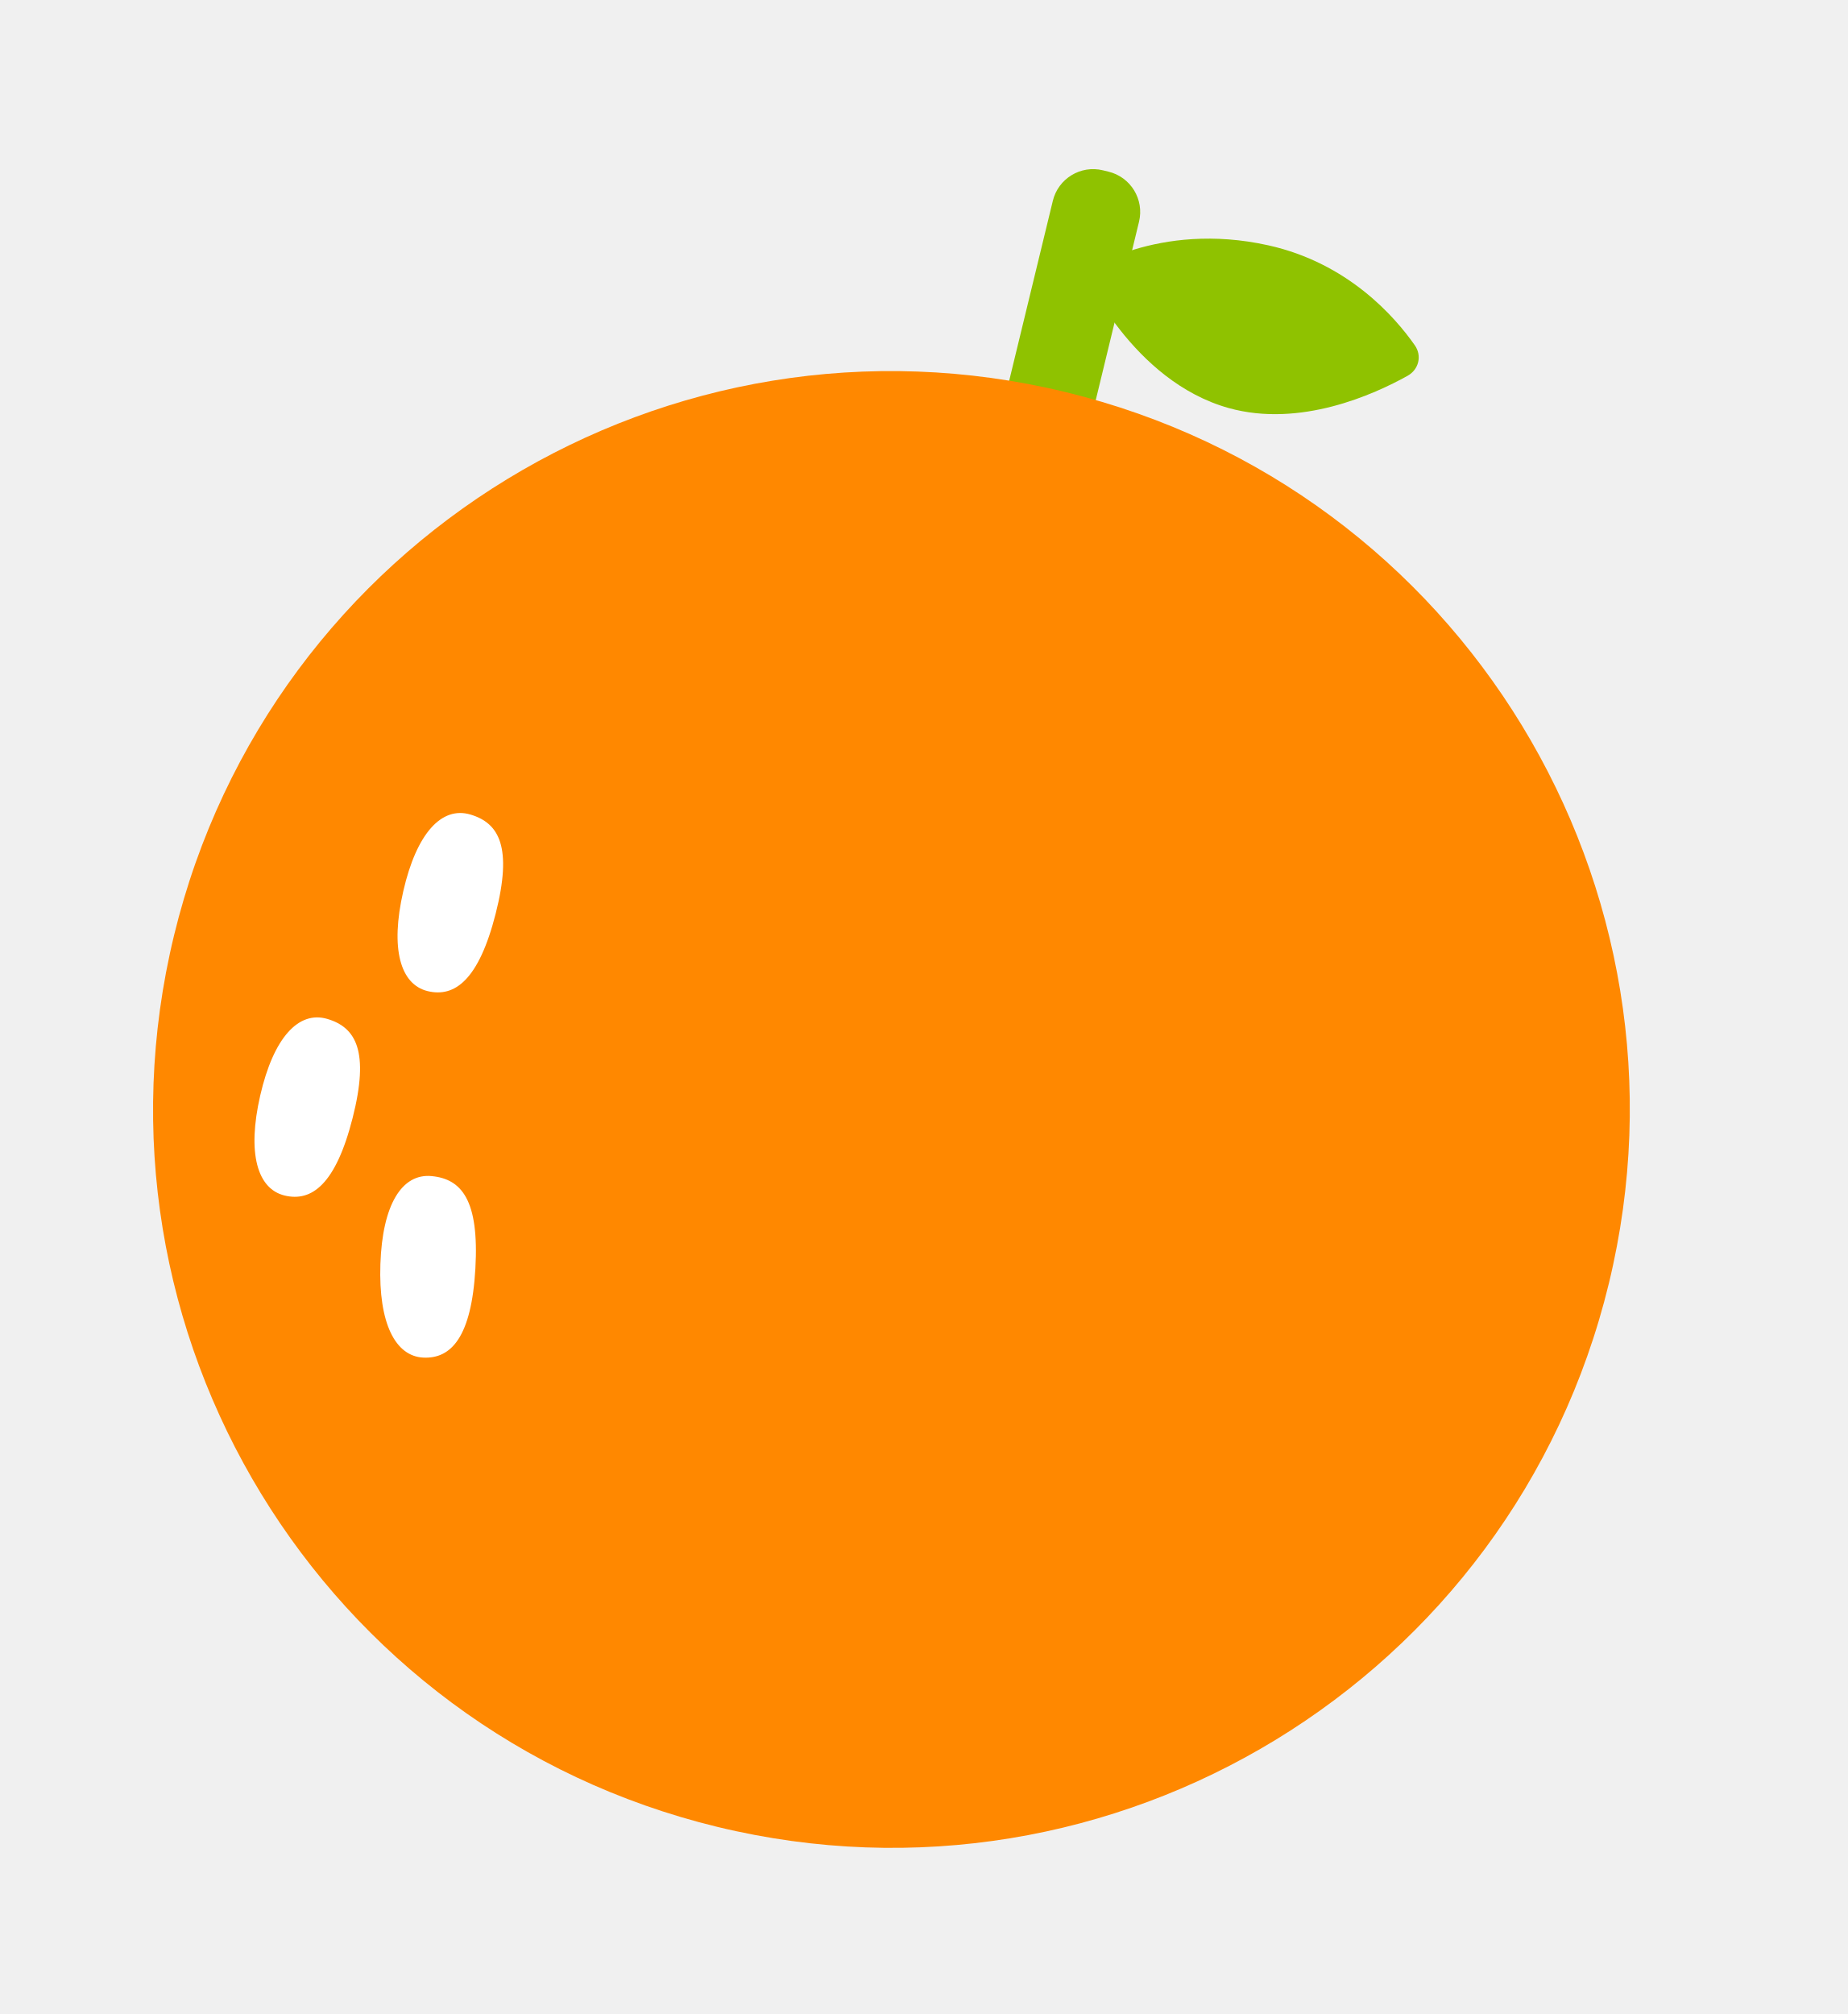
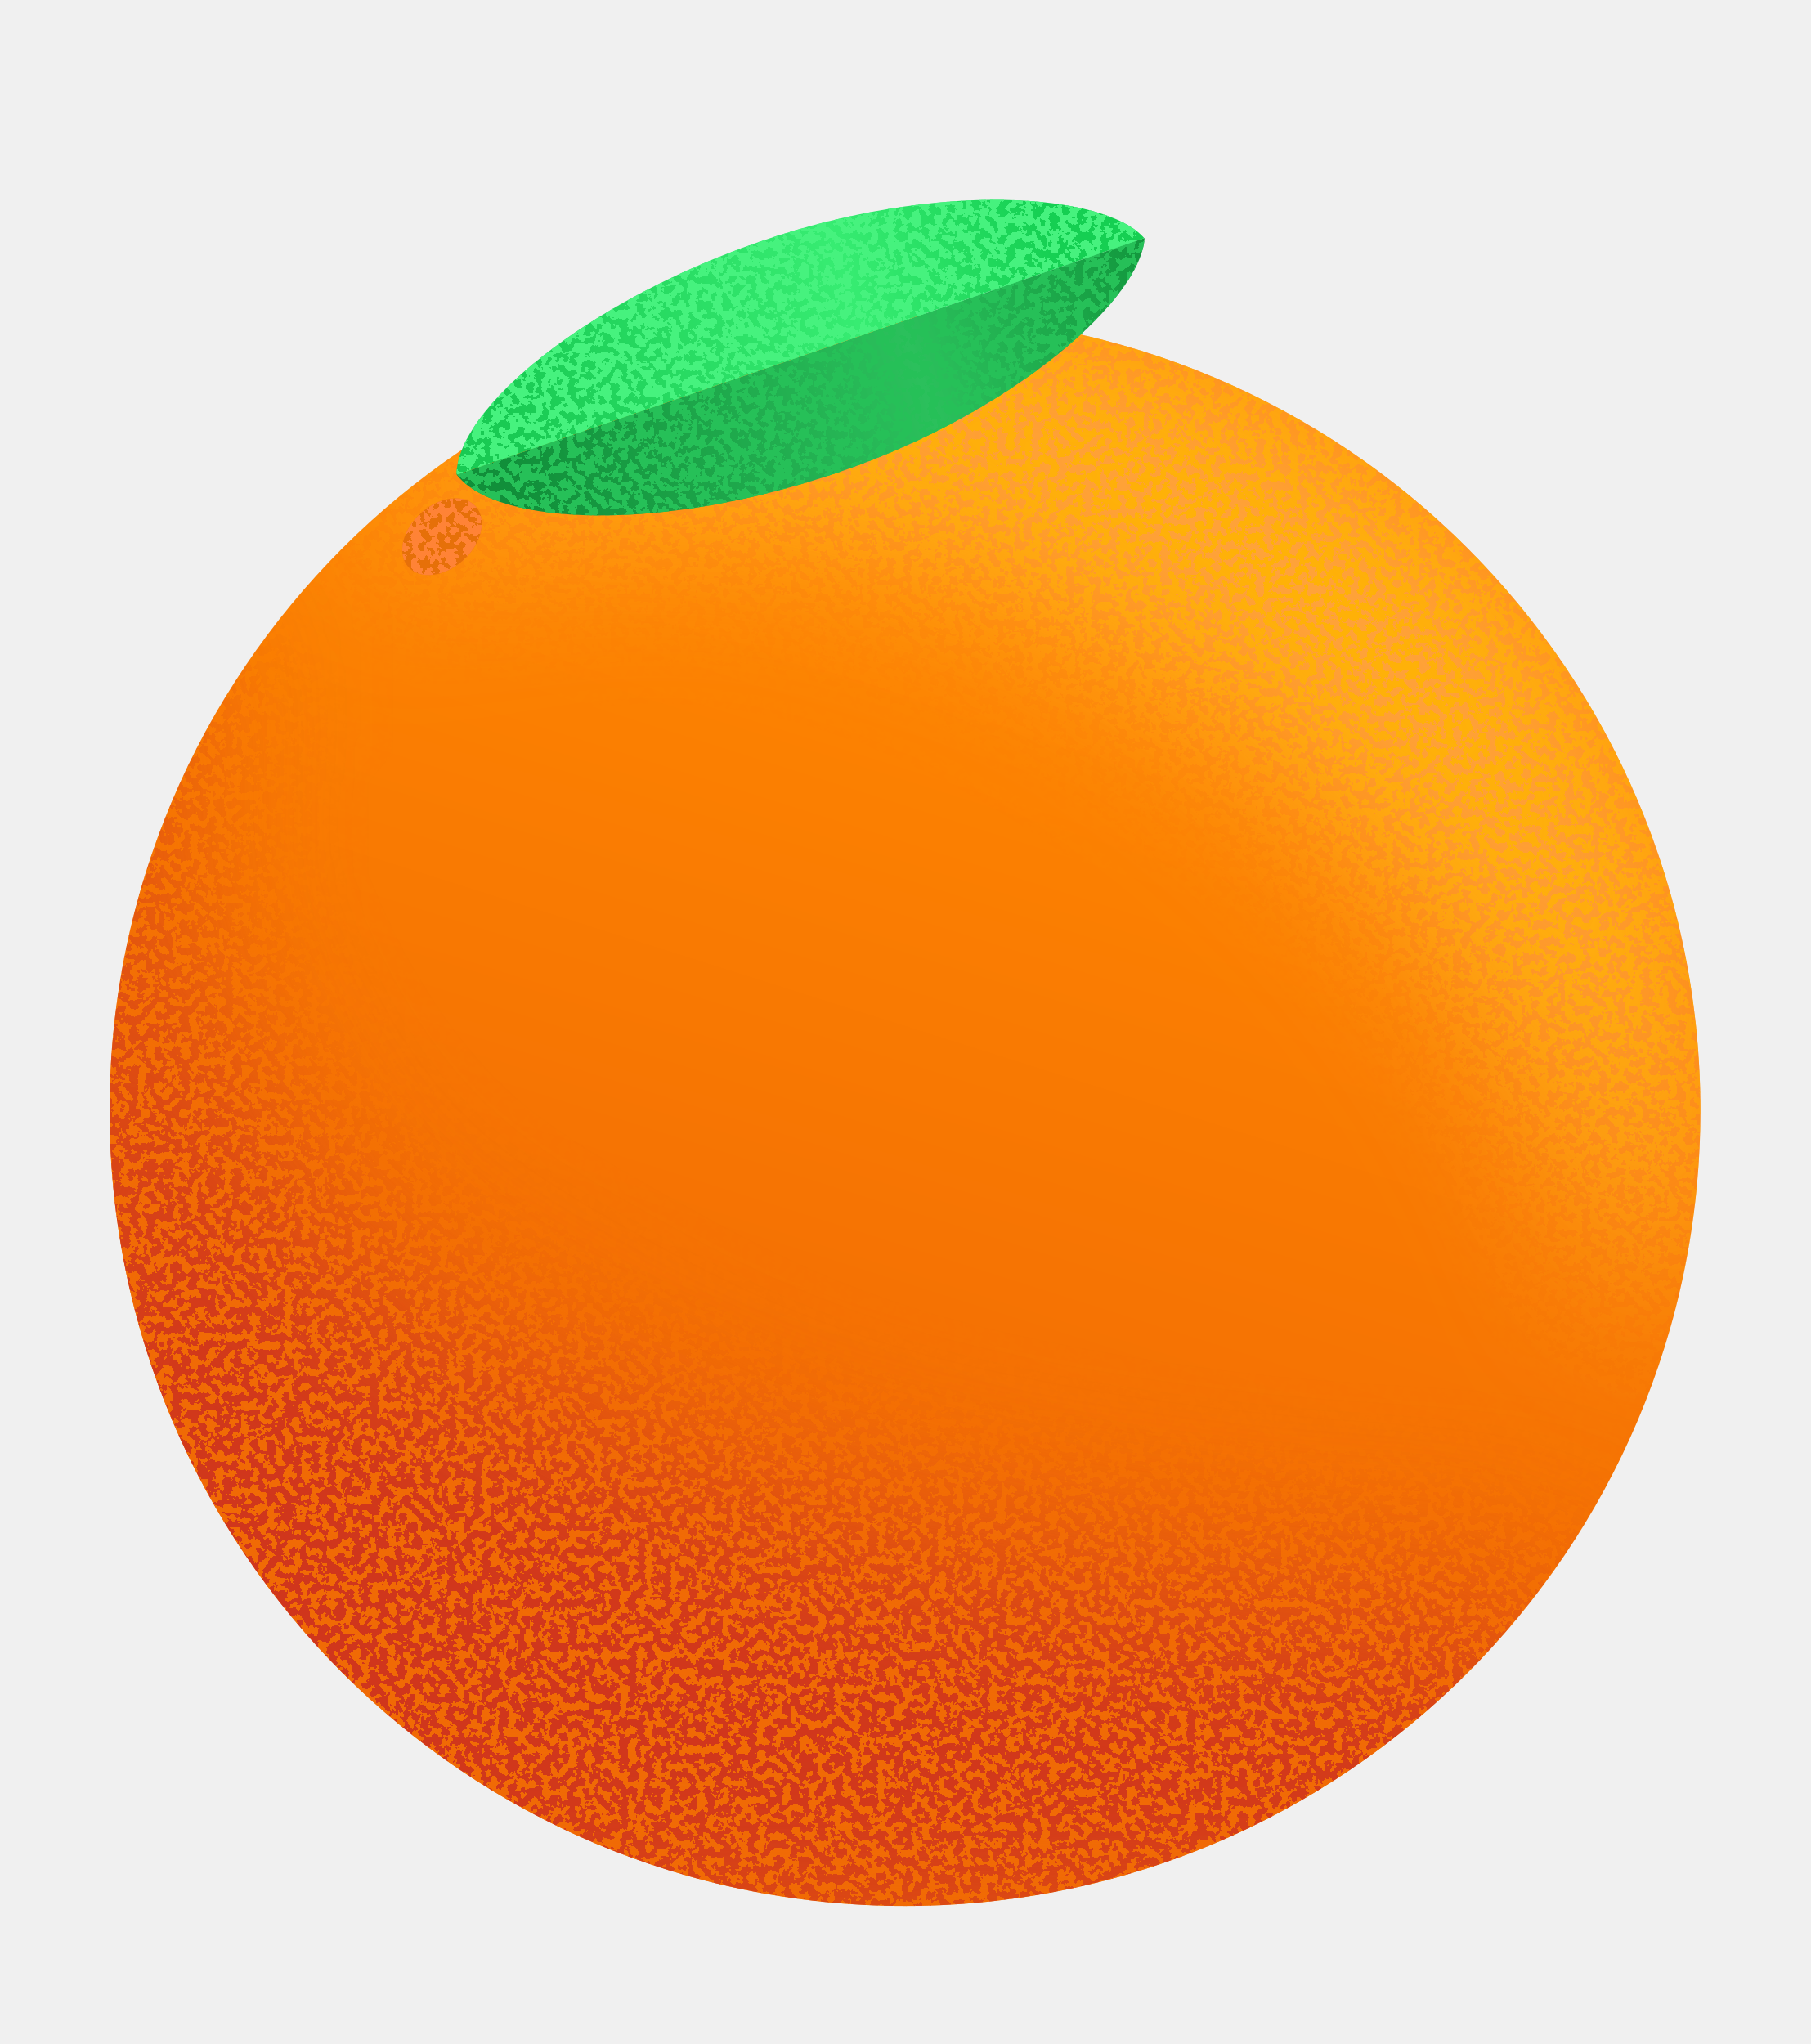
- <svg xmlns="http://www.w3.org/2000/svg" width="122" height="133" viewBox="0 0 122 133" fill="none">
-   <rect x="70.174" y="10.601" width="5.857" height="22.222" rx="2.738" transform="rotate(13.6374 70.1737 10.6006)" fill="#8FC200" />
-   <path d="M83.76 16.201C89.011 17.368 92.106 20.903 93.436 22.806C93.918 23.497 93.695 24.403 92.96 24.814C90.732 26.057 85.863 28.257 81.153 26.949C74.77 25.175 71.579 17.962 71.579 17.962C71.579 17.962 76.443 14.575 83.76 16.201Z" fill="#8FC200" />
-   <circle cx="58.87" cy="73.267" r="48.751" transform="rotate(13.6374 58.8705 73.2666)" fill="#FF8800" />
-   <path d="M26.633 58.85C27.509 55.031 29.163 53.226 31.066 53.79C32.969 54.353 33.849 55.943 32.735 60.33C31.62 64.718 30.029 65.889 28.237 65.45C26.445 65.01 25.756 62.669 26.633 58.85Z" fill="white" />
-   <path d="M17.184 72.348C18.061 68.529 19.715 66.725 21.618 67.288C23.521 67.851 24.401 69.441 23.287 73.828C22.172 78.216 20.581 79.387 18.789 78.948C16.997 78.508 16.308 76.167 17.184 72.348Z" fill="white" />
-   <path d="M25.121 83.48C25.253 79.564 26.532 77.477 28.508 77.667C30.483 77.857 31.651 79.249 31.394 83.769C31.137 88.289 29.798 89.742 27.955 89.653C26.113 89.563 24.99 87.396 25.121 83.48Z" fill="white" />
+ <svg xmlns="http://www.w3.org/2000/svg" width="101" height="114" viewBox="0 0 101 114" fill="none">
+   <circle cx="50.473" cy="61.937" r="44.362" fill="url(#paint0_linear_1339_5138)" />
+   <mask id="mask0_1339_5138" style="mask-type:alpha" maskUnits="userSpaceOnUse" x="6" y="17" width="89" height="90">
+     <circle cx="50.473" cy="61.937" r="44.362" fill="url(#paint1_linear_1339_5138)" />
+   </mask>
+   <g mask="url(#mask0_1339_5138)">
+     <g filter="url(#filter0_fn_1339_5138)">
+       <path d="M50.473 17.576C74.973 17.576 94.835 37.438 94.835 61.938C94.835 66.281 94.207 70.477 93.044 74.443C90.85 66.005 86.657 57.547 80.475 49.912C63.289 28.689 36.695 21.174 18.321 31.373C26.403 22.874 37.819 17.576 50.473 17.576Z" fill="#FFA641" />
+     </g>
+   </g>
+   <mask id="mask1_1339_5138" style="mask-type:alpha" maskUnits="userSpaceOnUse" x="6" y="17" width="89" height="90">
+     <circle cx="50.473" cy="61.937" r="44.362" fill="url(#paint2_linear_1339_5138)" />
+   </mask>
+   <g mask="url(#mask1_1339_5138)">
+     <g filter="url(#filter1_fn_1339_5138)">
+       <path d="M11.624 37.021C4.926 42.583 6.674 48.379 6.681 48.401C6.681 48.401 10.987 66.875 23.097 74.126C30.212 78.387 36.927 82.384 44.825 84.91C52.468 87.354 68.05 90.272 82.863 90.272C84.003 90.271 85.11 90.216 86.185 90.113L86.488 107.459L2.039 108.933L0.787 37.21L11.624 37.021Z" fill="#F06A05" />
+     </g>
+   </g>
+   <g filter="url(#filter2_n_1339_5138)">
+     <path d="M46.881 26.304C56.703 22.922 63.644 16.634 63.835 13.275L25.477 26.483C27.711 29.345 36.972 29.716 46.881 26.304Z" fill="url(#paint3_linear_1339_5138)" />
+   </g>
+   <g filter="url(#filter3_n_1339_5138)">
+     <path d="M42.436 13.455C52.255 10.074 61.593 10.753 63.816 13.28L25.46 26.486C25.465 22.856 32.532 16.865 42.436 13.455Z" fill="url(#paint4_linear_1339_5138)" />
+   </g>
+   <g filter="url(#filter4_n_1339_5138)">
+     <ellipse cx="24.652" cy="29.933" rx="2.527" ry="1.766" transform="rotate(-42 24.6517 29.9332)" fill="#E67009" />
+   </g>
+   <defs>
+     <filter id="filter0_fn_1339_5138" x="8.21" y="7.464" width="96.737" height="77.09" filterUnits="userSpaceOnUse" color-interpolation-filters="sRGB">
+       <feFlood flood-opacity="0" result="BackgroundImageFix" />
+       <feBlend mode="normal" in="SourceGraphic" in2="BackgroundImageFix" result="shape" />
+       <feGaussianBlur stdDeviation="5.056" result="effect1_foregroundBlur_1339_5138" />
+       <feTurbulence type="fractalNoise" baseFrequency="2.086 2.086" stitchTiles="stitch" numOctaves="3" result="noise" seed="4578" />
+       <feColorMatrix in="noise" type="luminanceToAlpha" result="alphaNoise" />
+       <feComponentTransfer in="alphaNoise" result="coloredNoise1">
+         <feFuncA type="discrete" tableValues="1 1 1 1 1 1 1 1 1 1 1 1 1 1 1 1 1 1 1 1 1 1 1 1 1 1 1 1 1 1 1 1 1 1 1 1 1 1 1 1 1 1 1 1 1 1 1 1 1 1 1 0 0 0 0 0 0 0 0 0 0 0 0 0 0 0 0 0 0 0 0 0 0 0 0 0 0 0 0 0 0 0 0 0 0 0 0 0 0 0 0 0 0 0 0 0 0 0 0 0 " />
+       </feComponentTransfer>
+       <feComposite operator="in" in2="effect1_foregroundBlur_1339_5138" in="coloredNoise1" result="noise1Clipped" />
+       <feFlood flood-color="#FFB300" result="color1Flood" />
+       <feComposite operator="in" in2="noise1Clipped" in="color1Flood" result="color1" />
+       <feMerge result="effect2_noise_1339_5138">
+         <feMergeNode in="effect1_foregroundBlur_1339_5138" />
+         <feMergeNode in="color1" />
+       </feMerge>
+     </filter>
+     <filter id="filter1_fn_1339_5138" x="-9.918" y="26.317" width="107.111" height="93.321" filterUnits="userSpaceOnUse" color-interpolation-filters="sRGB">
+       <feFlood flood-opacity="0" result="BackgroundImageFix" />
+       <feBlend mode="normal" in="SourceGraphic" in2="BackgroundImageFix" result="shape" />
+       <feGaussianBlur stdDeviation="5.352" result="effect1_foregroundBlur_1339_5138" />
+       <feTurbulence type="fractalNoise" baseFrequency="2.086 2.086" stitchTiles="stitch" numOctaves="3" result="noise" seed="4578" />
+       <feColorMatrix in="noise" type="luminanceToAlpha" result="alphaNoise" />
+       <feComponentTransfer in="alphaNoise" result="coloredNoise1">
+         <feFuncA type="discrete" tableValues="1 1 1 1 1 1 1 1 1 1 1 1 1 1 1 1 1 1 1 1 1 1 1 1 1 1 1 1 1 1 1 1 1 1 1 1 1 1 1 1 1 1 1 1 1 1 1 1 1 1 1 0 0 0 0 0 0 0 0 0 0 0 0 0 0 0 0 0 0 0 0 0 0 0 0 0 0 0 0 0 0 0 0 0 0 0 0 0 0 0 0 0 0 0 0 0 0 0 0 0 " />
+       </feComponentTransfer>
+       <feComposite operator="in" in2="effect1_foregroundBlur_1339_5138" in="coloredNoise1" result="noise1Clipped" />
+       <feFlood flood-color="#D0361C" result="color1Flood" />
+       <feComposite operator="in" in2="noise1Clipped" in="color1Flood" result="color1" />
+       <feMerge result="effect2_noise_1339_5138">
+         <feMergeNode in="effect1_foregroundBlur_1339_5138" />
+         <feMergeNode in="color1" />
+       </feMerge>
+     </filter>
+     <filter id="filter2_n_1339_5138" x="25.477" y="13.275" width="38.358" height="15.471" filterUnits="userSpaceOnUse" color-interpolation-filters="sRGB">
+       <feFlood flood-opacity="0" result="BackgroundImageFix" />
+       <feBlend mode="normal" in="SourceGraphic" in2="BackgroundImageFix" result="shape" />
+       <feTurbulence type="fractalNoise" baseFrequency="2.086 2.086" stitchTiles="stitch" numOctaves="3" result="noise" seed="4578" />
+       <feColorMatrix in="noise" type="luminanceToAlpha" result="alphaNoise" />
+       <feComponentTransfer in="alphaNoise" result="coloredNoise1">
+         <feFuncA type="discrete" tableValues="1 1 1 1 1 1 1 1 1 1 1 1 1 1 1 1 1 1 1 1 1 1 1 1 1 1 1 1 1 1 1 1 1 1 1 1 1 1 1 1 1 1 1 1 1 1 1 1 1 1 1 0 0 0 0 0 0 0 0 0 0 0 0 0 0 0 0 0 0 0 0 0 0 0 0 0 0 0 0 0 0 0 0 0 0 0 0 0 0 0 0 0 0 0 0 0 0 0 0 0 " />
+       </feComponentTransfer>
+       <feComposite operator="in" in2="shape" in="coloredNoise1" result="noise1Clipped" />
+       <feFlood flood-color="#26C058" result="color1Flood" />
+       <feComposite operator="in" in2="noise1Clipped" in="color1Flood" result="color1" />
+       <feMerge result="effect1_noise_1339_5138">
+         <feMergeNode in="shape" />
+         <feMergeNode in="color1" />
+       </feMerge>
+     </filter>
+     <filter id="filter3_n_1339_5138" x="25.46" y="11.148" width="38.355" height="15.339" filterUnits="userSpaceOnUse" color-interpolation-filters="sRGB">
+       <feFlood flood-opacity="0" result="BackgroundImageFix" />
+       <feBlend mode="normal" in="SourceGraphic" in2="BackgroundImageFix" result="shape" />
+       <feTurbulence type="fractalNoise" baseFrequency="2.086 2.086" stitchTiles="stitch" numOctaves="3" result="noise" seed="4578" />
+       <feColorMatrix in="noise" type="luminanceToAlpha" result="alphaNoise" />
+       <feComponentTransfer in="alphaNoise" result="coloredNoise1">
+         <feFuncA type="discrete" tableValues="1 1 1 1 1 1 1 1 1 1 1 1 1 1 1 1 1 1 1 1 1 1 1 1 1 1 1 1 1 1 1 1 1 1 1 1 1 1 1 1 1 1 1 1 1 1 1 1 1 1 1 0 0 0 0 0 0 0 0 0 0 0 0 0 0 0 0 0 0 0 0 0 0 0 0 0 0 0 0 0 0 0 0 0 0 0 0 0 0 0 0 0 0 0 0 0 0 0 0 0 " />
+       </feComponentTransfer>
+       <feComposite operator="in" in2="shape" in="coloredNoise1" result="noise1Clipped" />
+       <feFlood flood-color="#46F27E" result="color1Flood" />
+       <feComposite operator="in" in2="noise1Clipped" in="color1Flood" result="color1" />
+       <feMerge result="effect1_noise_1339_5138">
+         <feMergeNode in="shape" />
+         <feMergeNode in="color1" />
+       </feMerge>
+     </filter>
+     <filter id="filter4_n_1339_5138" x="22.433" y="27.793" width="4.438" height="4.281" filterUnits="userSpaceOnUse" color-interpolation-filters="sRGB">
+       <feFlood flood-opacity="0" result="BackgroundImageFix" />
+       <feBlend mode="normal" in="SourceGraphic" in2="BackgroundImageFix" result="shape" />
+       <feTurbulence type="fractalNoise" baseFrequency="2.086 2.086" stitchTiles="stitch" numOctaves="3" result="noise" seed="4578" />
+       <feColorMatrix in="noise" type="luminanceToAlpha" result="alphaNoise" />
+       <feComponentTransfer in="alphaNoise" result="coloredNoise1">
+         <feFuncA type="discrete" tableValues="1 1 1 1 1 1 1 1 1 1 1 1 1 1 1 1 1 1 1 1 1 1 1 1 1 1 1 1 1 1 1 1 1 1 1 1 1 1 1 1 1 1 1 1 1 1 1 1 1 1 1 0 0 0 0 0 0 0 0 0 0 0 0 0 0 0 0 0 0 0 0 0 0 0 0 0 0 0 0 0 0 0 0 0 0 0 0 0 0 0 0 0 0 0 0 0 0 0 0 0 " />
+       </feComponentTransfer>
+       <feComposite operator="in" in2="shape" in="coloredNoise1" result="noise1Clipped" />
+       <feFlood flood-color="#FF8336" result="color1Flood" />
+       <feComposite operator="in" in2="noise1Clipped" in="color1Flood" result="color1" />
+       <feMerge result="effect1_noise_1339_5138">
+         <feMergeNode in="shape" />
+         <feMergeNode in="color1" />
+       </feMerge>
+     </filter>
+     <linearGradient id="paint0_linear_1339_5138" x1="53.658" y1="28.536" x2="36.58" y2="82.496" gradientUnits="userSpaceOnUse">
+       <stop stop-color="#FF8800" />
+       <stop offset="1" stop-color="#F26B04" />
+     </linearGradient>
+     <linearGradient id="paint1_linear_1339_5138" x1="53.658" y1="28.536" x2="36.58" y2="82.496" gradientUnits="userSpaceOnUse">
+       <stop stop-color="#FF8800" />
+       <stop offset="1" stop-color="#F26B04" />
+     </linearGradient>
+     <linearGradient id="paint2_linear_1339_5138" x1="53.658" y1="28.536" x2="36.58" y2="82.496" gradientUnits="userSpaceOnUse">
+       <stop stop-color="#FF8800" />
+       <stop offset="1" stop-color="#F26B04" />
+     </linearGradient>
+     <linearGradient id="paint3_linear_1339_5138" x1="64.942" y1="16.49" x2="29.346" y2="28.648" gradientUnits="userSpaceOnUse">
+       <stop stop-color="#12973D" />
+       <stop offset="0.381" stop-color="#2BC05C" />
+       <stop offset="1" stop-color="#118F3A" />
+     </linearGradient>
+     <linearGradient id="paint4_linear_1339_5138" x1="28.247" y1="22.998" x2="58.747" y2="13.091" gradientUnits="userSpaceOnUse">
+       <stop stop-color="#19CA53" />
+       <stop offset="0.633" stop-color="#37EC72" />
+       <stop offset="1" stop-color="#15CF52" />
+     </linearGradient>
+   </defs>
</svg>
